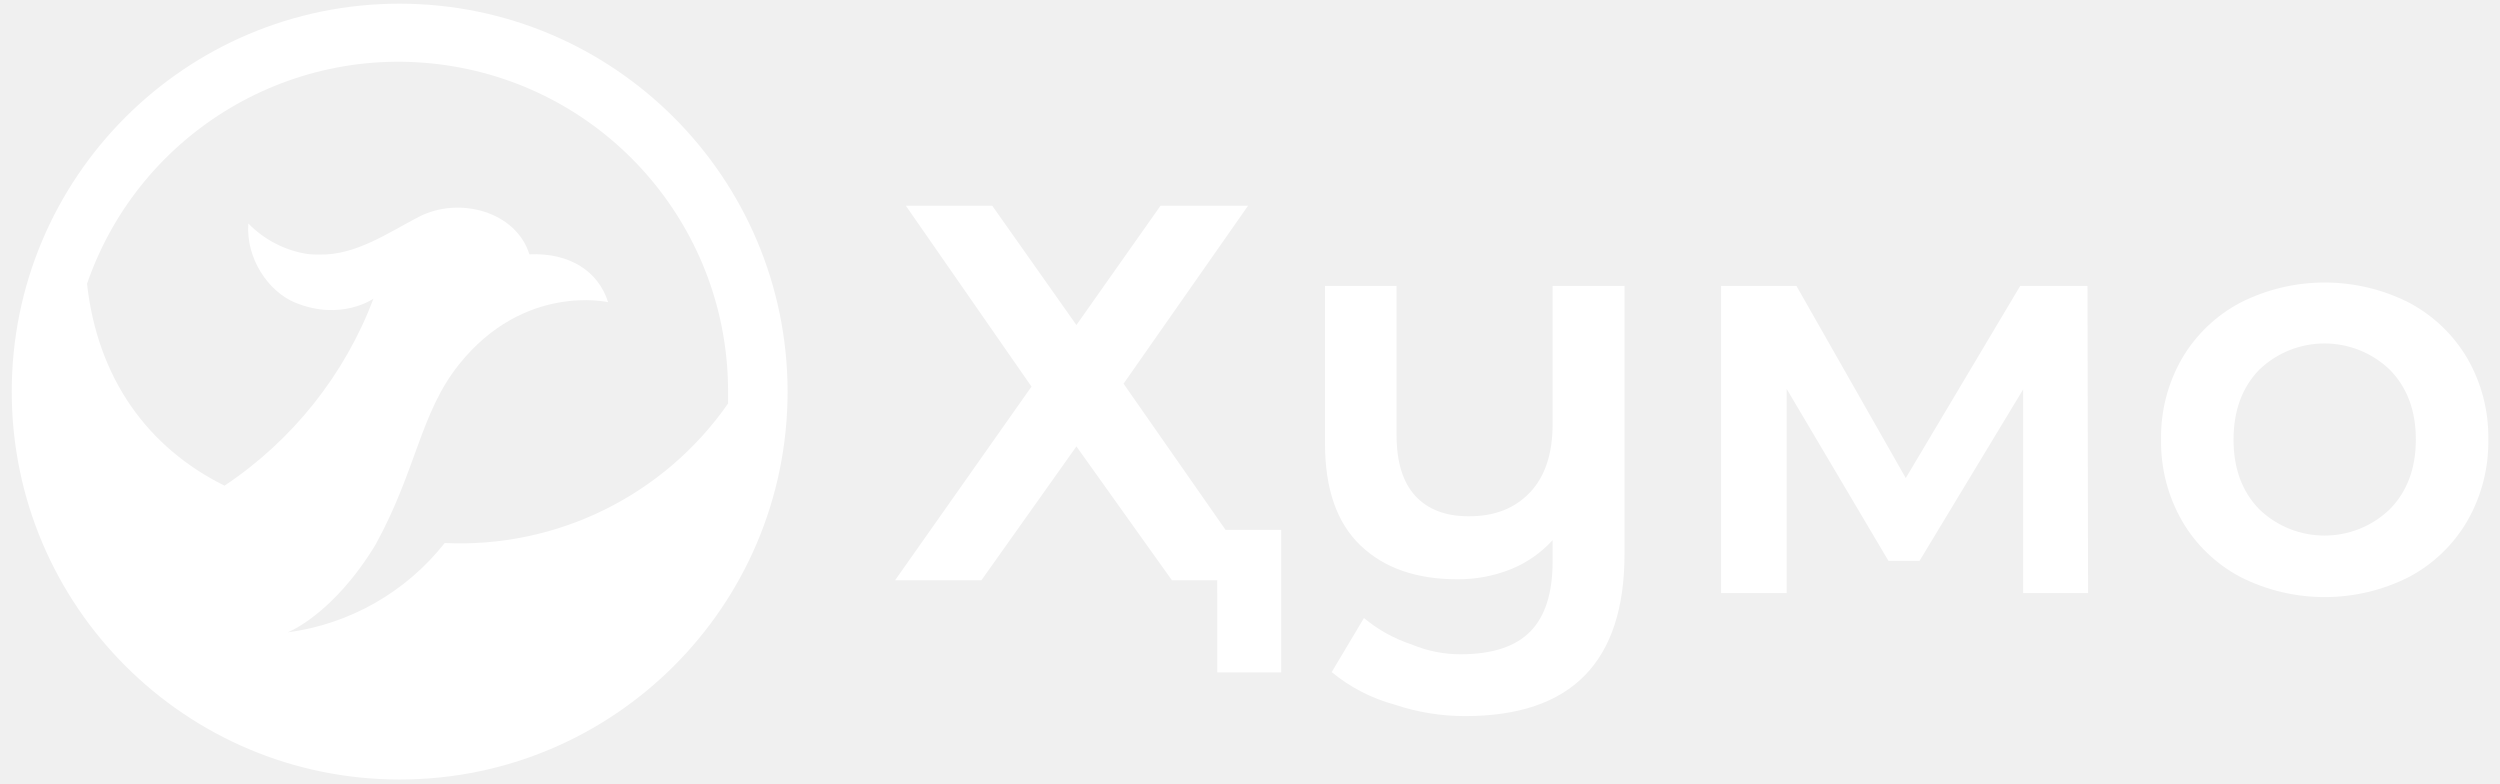
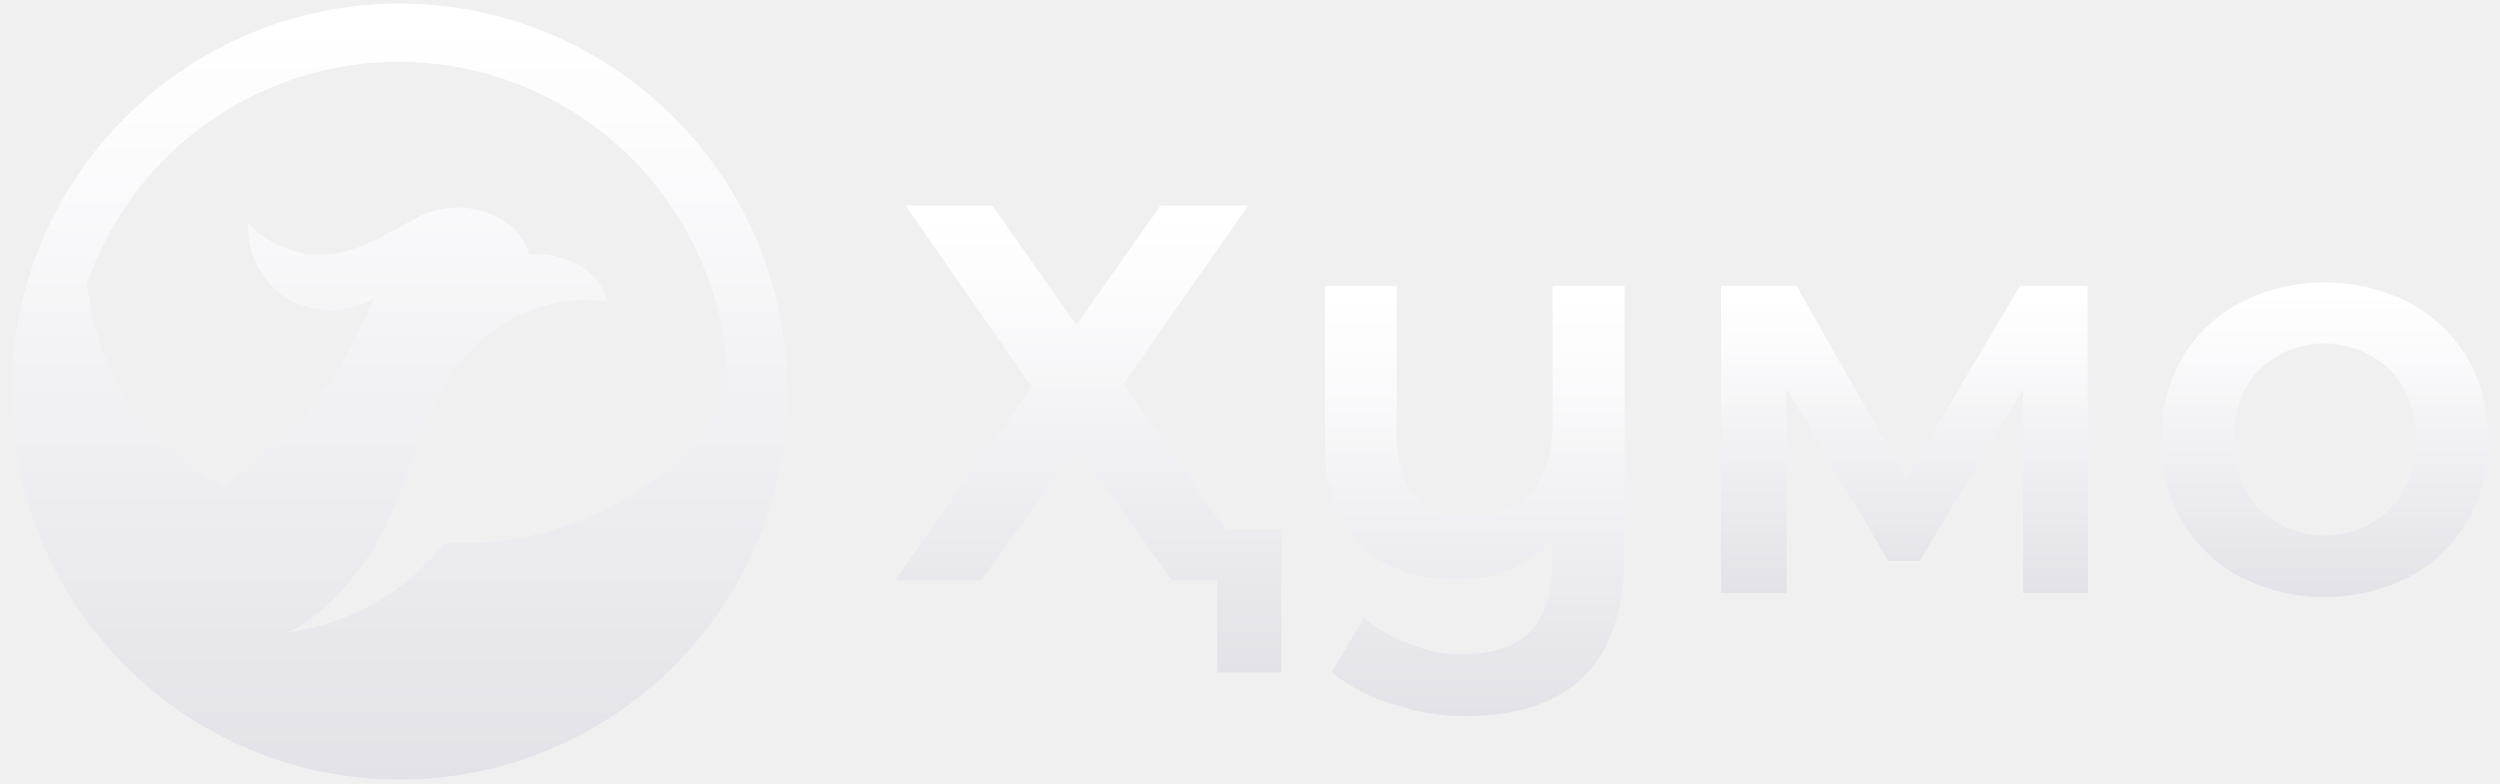
<svg xmlns="http://www.w3.org/2000/svg" viewBox="0 0 436.36 136.7">
-   <path fill="#FFFFFF" d="M69.75.64a67.71,67.71,0,1,0,67.72,67.71A67.79,67.79,0,0,0,69.75.64m7.87,94.14a41.93,41.93,0,0,1-27.42,15.6s7.88-3,15.36-15.33C72.72,82,73.33,72.14,80.07,63.67c11.39-14.32,26.07-10.93,26.07-10.93-1.69-5.36-6.67-8.66-13.74-8.35-2.3-7.45-12.25-10.21-19.34-6.52-5.27,2.73-10.93,6.69-17.25,6.56a16.63,16.63,0,0,1-2.11-.09A18.36,18.36,0,0,1,43.34,39c-.44,6.15,3.52,11.91,8.2,13.83,8,3.27,13.65-.7,13.65-.7a68.36,68.36,0,0,1-26,32.64c-13.35-6.61-22.15-18.65-24-35.24A57.52,57.52,0,0,1,127.08,68.52c0,.64,0,1.27,0,1.91A57,57,0,0,1,77.62,94.78" />
-   <g fill="#FFFFFF">
-     <path d="M271,74q0,7.83-4,12t-10.69,4.11q-6,0-9.28-3.56t-3.27-10.69V49.91H231.27v27.5q0,11.86,6.18,17.78t16.91,5.92a24.76,24.76,0,0,0,9.34-1.75A20,20,0,0,0,271,94.28V98q0,8.23-3.87,12.2t-12.09,4a22.05,22.05,0,0,1-8.64-1.71,25.25,25.25,0,0,1-8.33-4.62l-5.63,9.44a29.28,29.28,0,0,0,11,5.68,38.46,38.46,0,0,0,12.3,2q27.81,0,27.81-28.31V49.91H271Z" />
-     <polygon points="352.61 49.91 332.64 83.44 313.56 49.91 300.4 49.91 300.4 103.52 311.85 103.52 311.85 67.88 329.62 97.9 335.04 97.9 353.12 67.98 353.12 103.52 364.46 103.52 364.36 49.91 352.61 49.91" />
-     <path d="M430.66,62.56a25.76,25.76,0,0,0-10.19-9.74,32.58,32.58,0,0,0-29.42,0,25.69,25.69,0,0,0-10.19,9.74,27.4,27.4,0,0,0-3.66,14.15,27.67,27.67,0,0,0,3.66,14.21,25.61,25.61,0,0,0,10.19,9.79,32.58,32.58,0,0,0,29.42,0,25.68,25.68,0,0,0,10.19-9.79,27.67,27.67,0,0,0,3.66-14.21,27.4,27.4,0,0,0-3.66-14.15m-13.51,26.3a16.42,16.42,0,0,1-22.84,0q-4.47-4.62-4.46-12.15t4.46-12.15a16.45,16.45,0,0,1,22.84,0q4.52,4.62,4.52,12.15t-4.52,12.15" />
-     <polygon points="196.11 66.97 217.84 35.91 202.56 35.91 187.88 56.73 173.19 35.91 158.11 35.91 180.04 67.48 156.23 101.28 171.3 101.28 187.88 77.92 204.55 101.28 212.46 101.28 212.46 103.52 212.47 103.52 212.47 117.36 223.63 117.36 223.63 92.48 213.91 92.48 196.11 66.97" />
+   <defs>
+     <linearGradient id="glassBody" x1="0%" y1="0%" x2="0%" y2="100%">
+       <stop offset="0%" stop-color="#FFFFFF" />
+       <stop offset="100%" stop-color="#E2E2E8" />
+     </linearGradient>
+     <linearGradient id="topShine" x1="0%" y1="0%" x2="0%" y2="100%">
+       <stop offset="0%" stop-color="#FFFFFF" stop-opacity="1" />
+       <stop offset="45%" stop-color="#FFFFFF" stop-opacity="0.1" />
+       <stop offset="100%" stop-color="#FFFFFF" stop-opacity="0" />
+     </linearGradient>
+   </defs>
+   <g id="HumoCharmingLogo">
+     <g fill="url(#glassBody)">
+       <path d="M69.75.64a67.71,67.71,0,1,0,67.72,67.71A67.79,67.79,0,0,0,69.75.64m7.87,94.14a41.93,41.93,0,0,1-27.42,15.6s7.88-3,15.36-15.33C72.72,82,73.33,72.14,80.07,63.67c11.39-14.32,26.07-10.93,26.07-10.93-1.69-5.36-6.67-8.66-13.74-8.35-2.3-7.45-12.25-10.21-19.34-6.52-5.27,2.73-10.93,6.69-17.25,6.56a16.63,16.63,0,0,1-2.11-.09A18.36,18.36,0,0,1,43.34,39c-.44,6.15,3.52,11.91,8.2,13.83,8,3.27,13.65-.7,13.65-.7a68.36,68.36,0,0,1-26,32.64c-13.35-6.61-22.15-18.65-24-35.24A57.52,57.52,0,0,1,127.08,68.52c0,.64,0,1.27,0,1.91A57,57,0,0,1,77.62,94.78" />
+       <path d="M271,74q0,7.83-4,12t-10.69,4.11q-6,0-9.28-3.56t-3.27-10.69V49.91H231.27v27.5q0,11.86,6.18,17.78t16.91,5.92a24.76,24.76,0,0,0,9.34-1.75A20,20,0,0,0,271,94.28V98q0,8.23-3.87,12.2t-12.09,4a22.05,22.05,0,0,1-8.64-1.71,25.25,25.25,0,0,1-8.33-4.62l-5.63,9.44a29.28,29.28,0,0,0,11,5.68,38.46,38.46,0,0,0,12.3,2q27.81,0,27.81-28.31V49.91H271Z" />
+       <polygon points="352.61 49.91 332.64 83.44 313.56 49.91 300.4 49.91 300.4 103.52 311.85 103.52 311.85 67.88 329.62 97.9 335.04 97.9 353.12 67.98 353.12 103.52 364.46 103.52 364.36 49.91 352.61 49.91" />
+       <path d="M430.66,62.56a25.76,25.76,0,0,0-10.19-9.74,32.58,32.58,0,0,0-29.42,0,25.69,25.69,0,0,0-10.19,9.74,27.4,27.4,0,0,0-3.66,14.15,27.67,27.67,0,0,0,3.66,14.21,25.61,25.61,0,0,0,10.19,9.79,32.58,32.58,0,0,0,29.42,0,25.68,25.68,0,0,0,10.19-9.79,27.67,27.67,0,0,0,3.66-14.21,27.4,27.4,0,0,0-3.66-14.15m-13.51,26.3a16.42,16.42,0,0,1-22.84,0q-4.47-4.62-4.46-12.15t4.46-12.15a16.45,16.45,0,0,1,22.84,0q4.52,4.62,4.52,12.15t-4.52,12.15" />
+       <polygon points="196.11 66.97 217.84 35.91 202.56 35.91 187.88 56.73 173.19 35.91 158.11 35.91 180.04 67.48 156.23 101.28 171.3 101.28 187.88 77.92 204.55 101.28 212.46 101.28 212.46 103.52 212.47 103.52 212.47 117.36 223.63 117.36 223.63 92.48 213.91 92.48 196.11 66.97" />
+     </g>
+     <g fill="url(#topShine)" opacity="0.6">
+       <path d="M69.75.64a67.71,67.71,0,1,0,67.72,67.71A67.79,67.79,0,0,0,69.75.64m7.87,94.14a41.93,41.93,0,0,1-27.42,15.6s7.88-3,15.36-15.33C72.72,82,73.33,72.14,80.07,63.67c11.39-14.32,26.07-10.93,26.07-10.93-1.69-5.36-6.67-8.66-13.74-8.35-2.3-7.45-12.25-10.21-19.34-6.52-5.27,2.73-10.93,6.69-17.25,6.56a16.63,16.63,0,0,1-2.11-.09A18.36,18.36,0,0,1,43.34,39c-.44,6.15,3.52,11.91,8.2,13.83,8,3.27,13.65-.7,13.65-.7a68.36,68.36,0,0,1-26,32.64c-13.35-6.61-22.15-18.65-24-35.24A57.52,57.52,0,0,1,127.08,68.52c0,.64,0,1.27,0,1.91A57,57,0,0,1,77.62,94.78" />
+       <path d="M271,74q0,7.83-4,12t-10.69,4.11q-6,0-9.28-3.56t-3.27-10.69V49.91H231.27v27.5q0,11.86,6.18,17.78t16.91,5.92a24.76,24.76,0,0,0,9.34-1.75A20,20,0,0,0,271,94.28V98q0,8.23-3.87,12.2t-12.09,4a22.05,22.05,0,0,1-8.64-1.71,25.25,25.25,0,0,1-8.33-4.62l-5.63,9.44a29.28,29.28,0,0,0,11,5.68,38.46,38.46,0,0,0,12.3,2q27.81,0,27.81-28.31V49.91H271Z" />
+       <polygon points="352.61 49.91 332.64 83.44 313.56 49.91 300.4 49.91 300.4 103.52 311.85 103.52 311.85 67.88 329.62 97.9 335.04 97.9 353.12 67.98 353.12 103.52 364.46 103.52 364.36 49.91 352.61 49.91" />
+       <path d="M430.66,62.56a25.76,25.76,0,0,0-10.19-9.74,32.58,32.58,0,0,0-29.42,0,25.69,25.69,0,0,0-10.19,9.74,27.4,27.4,0,0,0-3.66,14.15,27.67,27.67,0,0,0,3.66,14.21,25.61,25.61,0,0,0,10.19,9.79,32.58,32.58,0,0,0,29.42,0,25.68,25.68,0,0,0,10.19-9.79,27.67,27.67,0,0,0,3.66-14.21,27.4,27.4,0,0,0-3.66-14.15m-13.51,26.3a16.42,16.42,0,0,1-22.84,0q-4.47-4.62-4.46-12.15t4.46-12.15a16.45,16.45,0,0,1,22.84,0q4.52,4.62,4.52,12.15t-4.52,12.15" />
+       <polygon points="196.11 66.97 217.84 35.91 202.56 35.91 187.88 56.73 173.19 35.91 158.11 35.91 180.04 67.48 156.23 101.28 171.3 101.28 187.88 77.92 204.55 101.28 212.46 101.28 212.46 103.52 212.47 103.52 212.47 117.36 223.63 117.36 223.63 92.48 213.91 92.48 196.11 66.97" />
+     </g>
  </g>
</svg>
